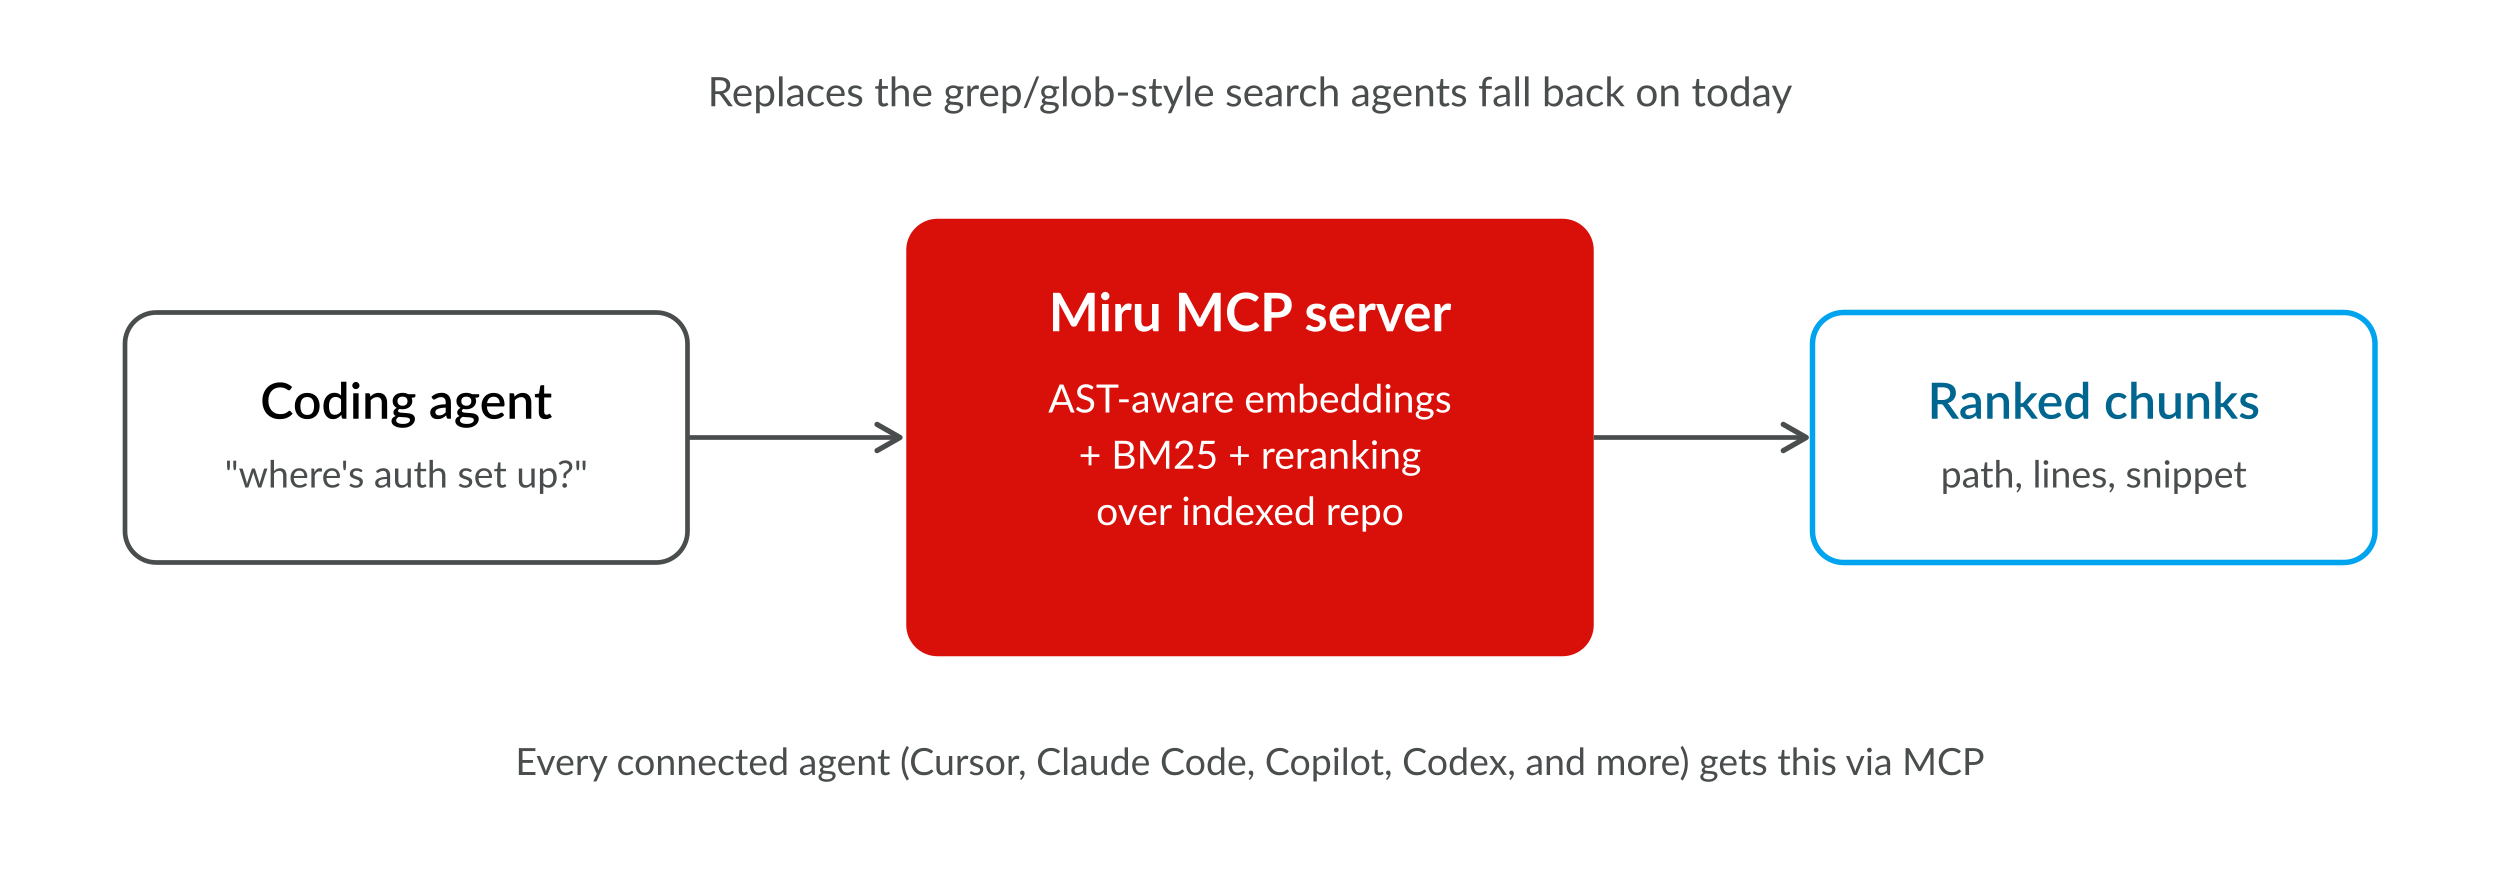
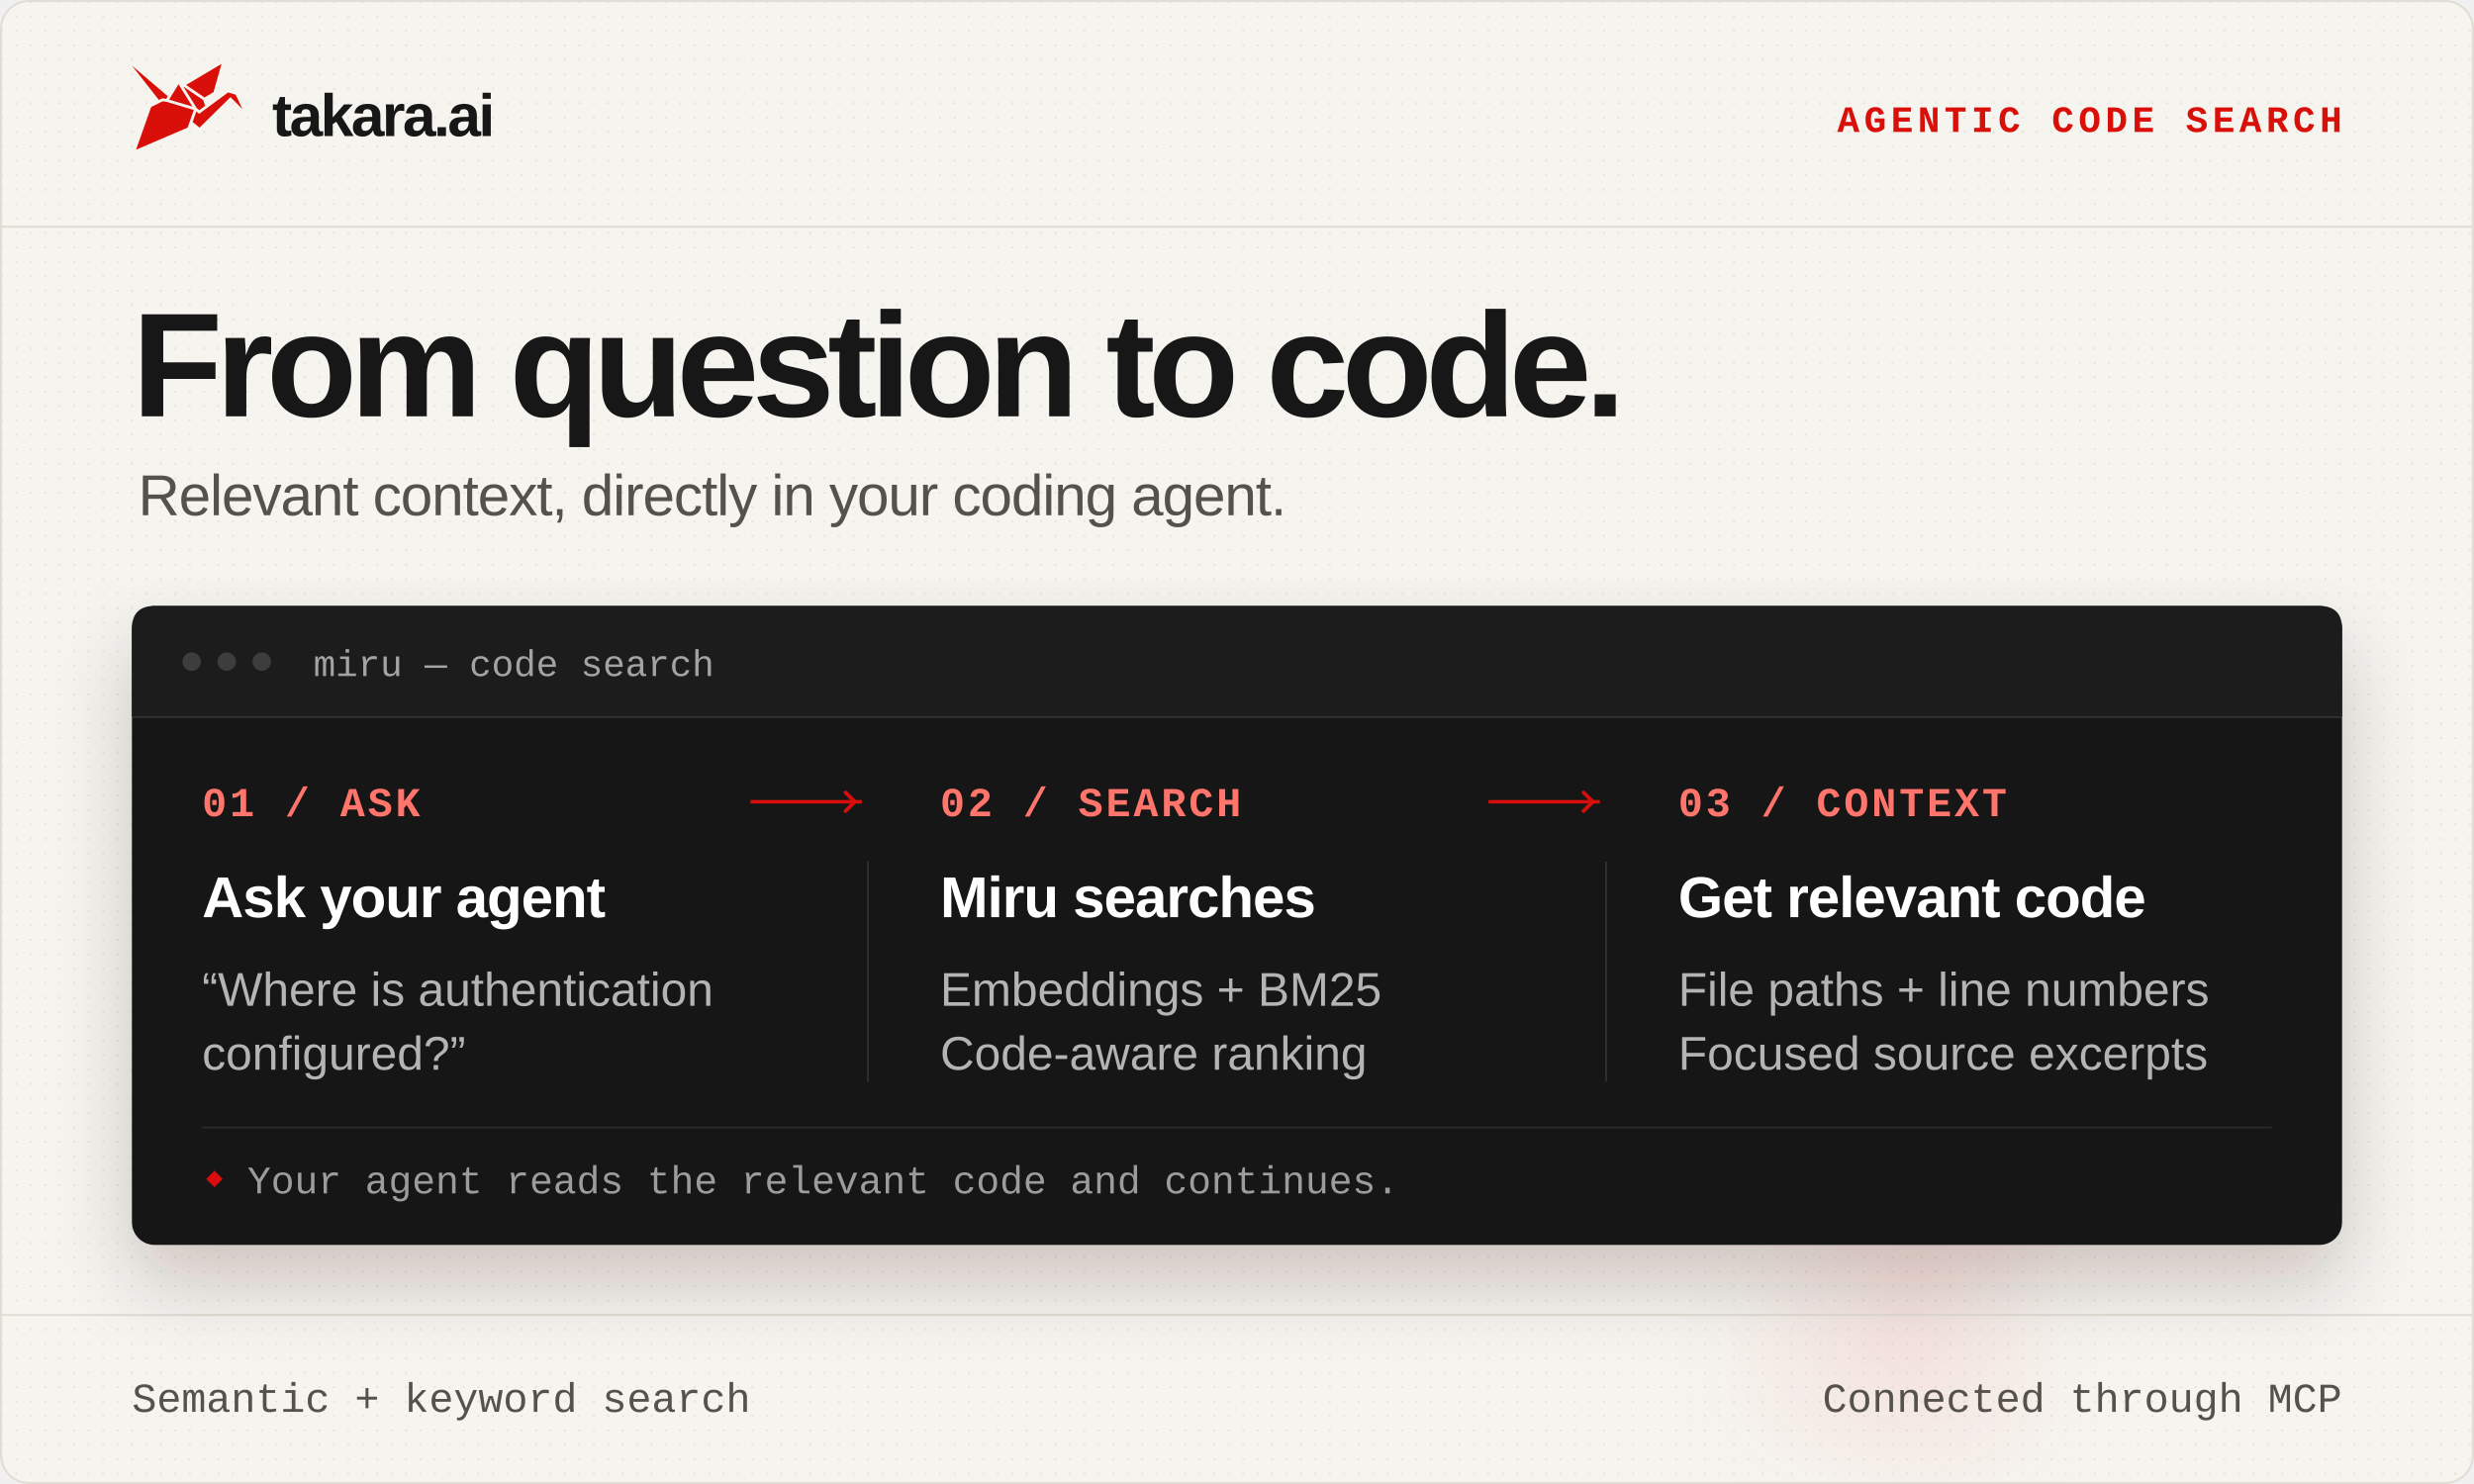
- <svg xmlns="http://www.w3.org/2000/svg" width="800" height="280" viewBox="0 0 800 280" role="img" aria-labelledby="miru-diagram-title miru-diagram-desc">
+ <svg xmlns="http://www.w3.org/2000/svg" width="1200" height="720" viewBox="0 0 1200 720" role="img" aria-labelledby="title description">
  <defs>
-     <marker id="arrow" viewBox="0 0 10 10" refX="8" refY="5" markerWidth="7" markerHeight="7" orient="auto-start-reverse">
-       <path d="M1 1L8 5L1 9" fill="none" stroke="#4A4D4E" stroke-width="1.6" stroke-linecap="round" stroke-linejoin="round" />
+     <pattern id="grain" width="7" height="7" patternUnits="userSpaceOnUse">
+       <circle cx="1" cy="1" r=".45" fill="#151515" opacity=".11" />
+     </pattern>
+     <filter id="shadow" x="-20%" y="-10%" width="140%" height="140%">
+       <feDropShadow dx="0" dy="18" stdDeviation="19" flood-color="#20120f" flood-opacity=".2" />
+     </filter>
+     <filter id="glow" x="-100%" y="-100%" width="300%" height="300%">
+       <feGaussianBlur stdDeviation="30" />
+     </filter>
+     <marker id="arrow" viewBox="0 0 12 12" refX="10" refY="6" markerWidth="8" markerHeight="8" orient="auto">
+       <path d="m3 2 4 4-4 4" fill="none" stroke="#D91009" stroke-width="1.6" stroke-linecap="round" stroke-linejoin="round" />
    </marker>
+     <style>.sans{font-family:Arial,"Liberation Sans",sans-serif}.mono{font-family:Menlo,"Liberation Mono",monospace}</style>
  </defs>
-   <rect x="0" y="0" width="800" height="280" fill="#FFFFFF" />
-   <text x="400" y="34" text-anchor="middle" font-family="Lato, 'Gill Sans', sans-serif" font-size="13" fill="#4A4D4E">
-     Replaces the grep/glob-style search agents fall back on today
-   </text>
-   <g>
-     <rect x="40" y="100" width="180" height="80" rx="10" fill="#FFFFFF" stroke="#4A4D4E" stroke-width="1.5" />
-     <text x="130" y="134" text-anchor="middle" font-family="Lato, 'Gill Sans', sans-serif" font-size="16" font-weight="600" fill="#000000">Coding agent</text>
-     <text x="130" y="156" text-anchor="middle" font-family="Lato, 'Gill Sans', sans-serif" font-size="12" fill="#4A4D4E">"where's auth set up?"</text>
+   <rect width="1200" height="720" rx="14" fill="#f6f4ef" />
+   <rect width="1200" height="720" rx="14" fill="url(#grain)" />
+   <path d="m850 672 105-119 15 151Z" fill="#D91009" opacity=".1" filter="url(#glow)" />
+   <path d="M0 110H1200M0 638H1200" stroke="#e1ddd4" />
+   <g transform="translate(64 31)">
+     <g transform="scale(0.063)" fill="#D91009">
+       <path d="M266.642 292.456 476.421 355.055 428.39 490.987 31.529 660.868 148.083 331.685 237.792 287.702Z" />
+       <path d="m798.675 237.34 52.269 110.058-92.342-91.333-238.338 234.896-53.068-43.763 28.552-80.806 21.747 18.123 65.482-48.548 157.517-116.297Z" />
+       <path d="m548.776 278.522 14.709 44.509-45.196 33.507-19.248-16.039-103.7-166.238Z" />
+       <path d="m465.914 328.961-179.942-53.696 72.551-118.457Z" />
+       <path d="m276.163 249.156-12.556 20.503-29.182-4.808-26.936 13.205L0 13.275Z" />
+       <path d="m628.097 217.461-69.63 41.046-141.59-96.21L689.535 0Z" />
+     </g>
+     <text x="68" y="35" class="sans" fill="#171717" font-size="29" font-weight="700" letter-spacing="-1.2">takara.ai</text>
  </g>
-   <line x1="220" y1="140" x2="288" y2="140" stroke="#4A4D4E" stroke-width="1.5" marker-end="url(#arrow)" />
-   <g>
-     <rect x="290" y="70" width="220" height="140" rx="10" fill="#D91009" />
-     <text x="400" y="106" text-anchor="middle" font-family="Lato, 'Gill Sans', sans-serif" font-size="17" font-weight="700" fill="#FFFFFF">Miru MCP server</text>
-     <text x="400" y="132" text-anchor="middle" font-family="Lato, 'Gill Sans', sans-serif" font-size="12.5" fill="#FFFFFF">AST-aware embeddings</text>
-     <text x="400" y="150" text-anchor="middle" font-family="Lato, 'Gill Sans', sans-serif" font-size="12.5" fill="#FFFFFF">+ BM25 + reranking</text>
-     <text x="400" y="168" text-anchor="middle" font-family="Lato, 'Gill Sans', sans-serif" font-size="12.5" fill="#FFFFFF">over indexed repo</text>
+   <text x="1136" y="64" text-anchor="end" class="mono" fill="#D91009" font-size="18" font-weight="700" letter-spacing="2.2">AGENTIC CODE SEARCH</text>
+   <text x="64" y="202" class="sans" fill="#171717" font-size="72" font-weight="700" letter-spacing="-3.4">From question to code.</text>
+   <text x="67" y="250" class="sans" fill="#55514b" font-size="28" letter-spacing="-.5">Relevant context, directly in your coding agent.</text>
+   <g transform="translate(64 294)" filter="url(#shadow)">
+     <rect width="1072" height="310" rx="11" fill="#131313" />
+     <path d="M11 0H1061Q1072 0 1072 11V54H0V11Q0 0 11 0" fill="#1a1a1a" />
+     <path d="M0 54H1072" stroke="#ffffff" stroke-opacity=".1" />
+     <circle cx="29" cy="27" r="4.5" fill="#ffffff" fill-opacity=".15" />
+     <circle cx="46" cy="27" r="4.5" fill="#ffffff" fill-opacity=".15" />
+     <circle cx="63" cy="27" r="4.5" fill="#ffffff" fill-opacity=".15" />
+     <text x="88" y="34" class="mono" fill="#ffffff" fill-opacity=".6" font-size="18">miru — code search</text>
+     <g class="mono" fill="#ff756c" font-size="20" font-weight="700" letter-spacing="1.4">
+       <text x="34" y="102">01 / ASK</text>
+       <text x="392" y="102">02 / SEARCH</text>
+       <text x="750" y="102">03 / CONTEXT</text>
+     </g>
+     <path d="M300 95H354" fill="none" stroke="#D91009" stroke-width="1.7" marker-end="url(#arrow)" />
+     <path d="M658 95H712" fill="none" stroke="#D91009" stroke-width="1.7" marker-end="url(#arrow)" />
+     <path d="M357 124V231M715 124V231" stroke="#ffffff" stroke-opacity=".12" />
+     <g class="sans" fill="#ffffff" font-size="28" font-weight="700" letter-spacing="-.5">
+       <text x="34" y="151">Ask your agent</text>
+       <text x="392" y="151">Miru searches</text>
+       <text x="750" y="151">Get relevant code</text>
+     </g>
+     <g fill="#ffffff" fill-opacity=".68" font-size="23" class="sans">
+       <text x="34" y="194">“Where is authentication</text>
+       <text x="34" y="225">configured?”</text>
+       <text x="392" y="194">Embeddings + BM25</text>
+       <text x="392" y="225">Code-aware ranking</text>
+       <text x="750" y="194">File paths + line numbers</text>
+       <text x="750" y="225">Focused source excerpts</text>
+     </g>
+     <path d="M34 253H1038" stroke="#ffffff" stroke-opacity=".1" />
+     <path d="m36 278 4-4 4 4-4 4Z" fill="#D91009" />
+     <text x="56" y="285" class="mono" fill="#ffffff" fill-opacity=".58" font-size="19">Your agent reads the relevant code and continues.</text>
  </g>
-   <line x1="510" y1="140" x2="578" y2="140" stroke="#4A4D4E" stroke-width="1.5" marker-end="url(#arrow)" />
-   <g>
-     <rect x="580" y="100" width="180" height="80" rx="10" fill="#FFFFFF" stroke="#00A3EE" stroke-width="1.75" />
-     <text x="670" y="134" text-anchor="middle" font-family="Lato, 'Gill Sans', sans-serif" font-size="16" font-weight="600" fill="#00668F">Ranked chunks</text>
-     <text x="670" y="156" text-anchor="middle" font-family="Lato, 'Gill Sans', sans-serif" font-size="12" fill="#4A4D4E">path, lines, snippet</text>
-   </g>
-   <text x="400" y="248" text-anchor="middle" font-family="Lato, 'Gill Sans', sans-serif" font-size="12" fill="#4A4D4E">
-     Every connected agent (Cursor, Claude Code, Copilot, Codex, and more) gets this via MCP
-   </text>
+   <text x="64" y="685" class="mono" fill="#55514b" font-size="20">Semantic + keyword search</text>
+   <text x="1136" y="685" text-anchor="end" class="mono" fill="#55514b" font-size="20">Connected through MCP</text>
+   <rect x=".5" y=".5" width="1199" height="719" rx="13.5" fill="none" stroke="#e1ddd4" />
</svg>
